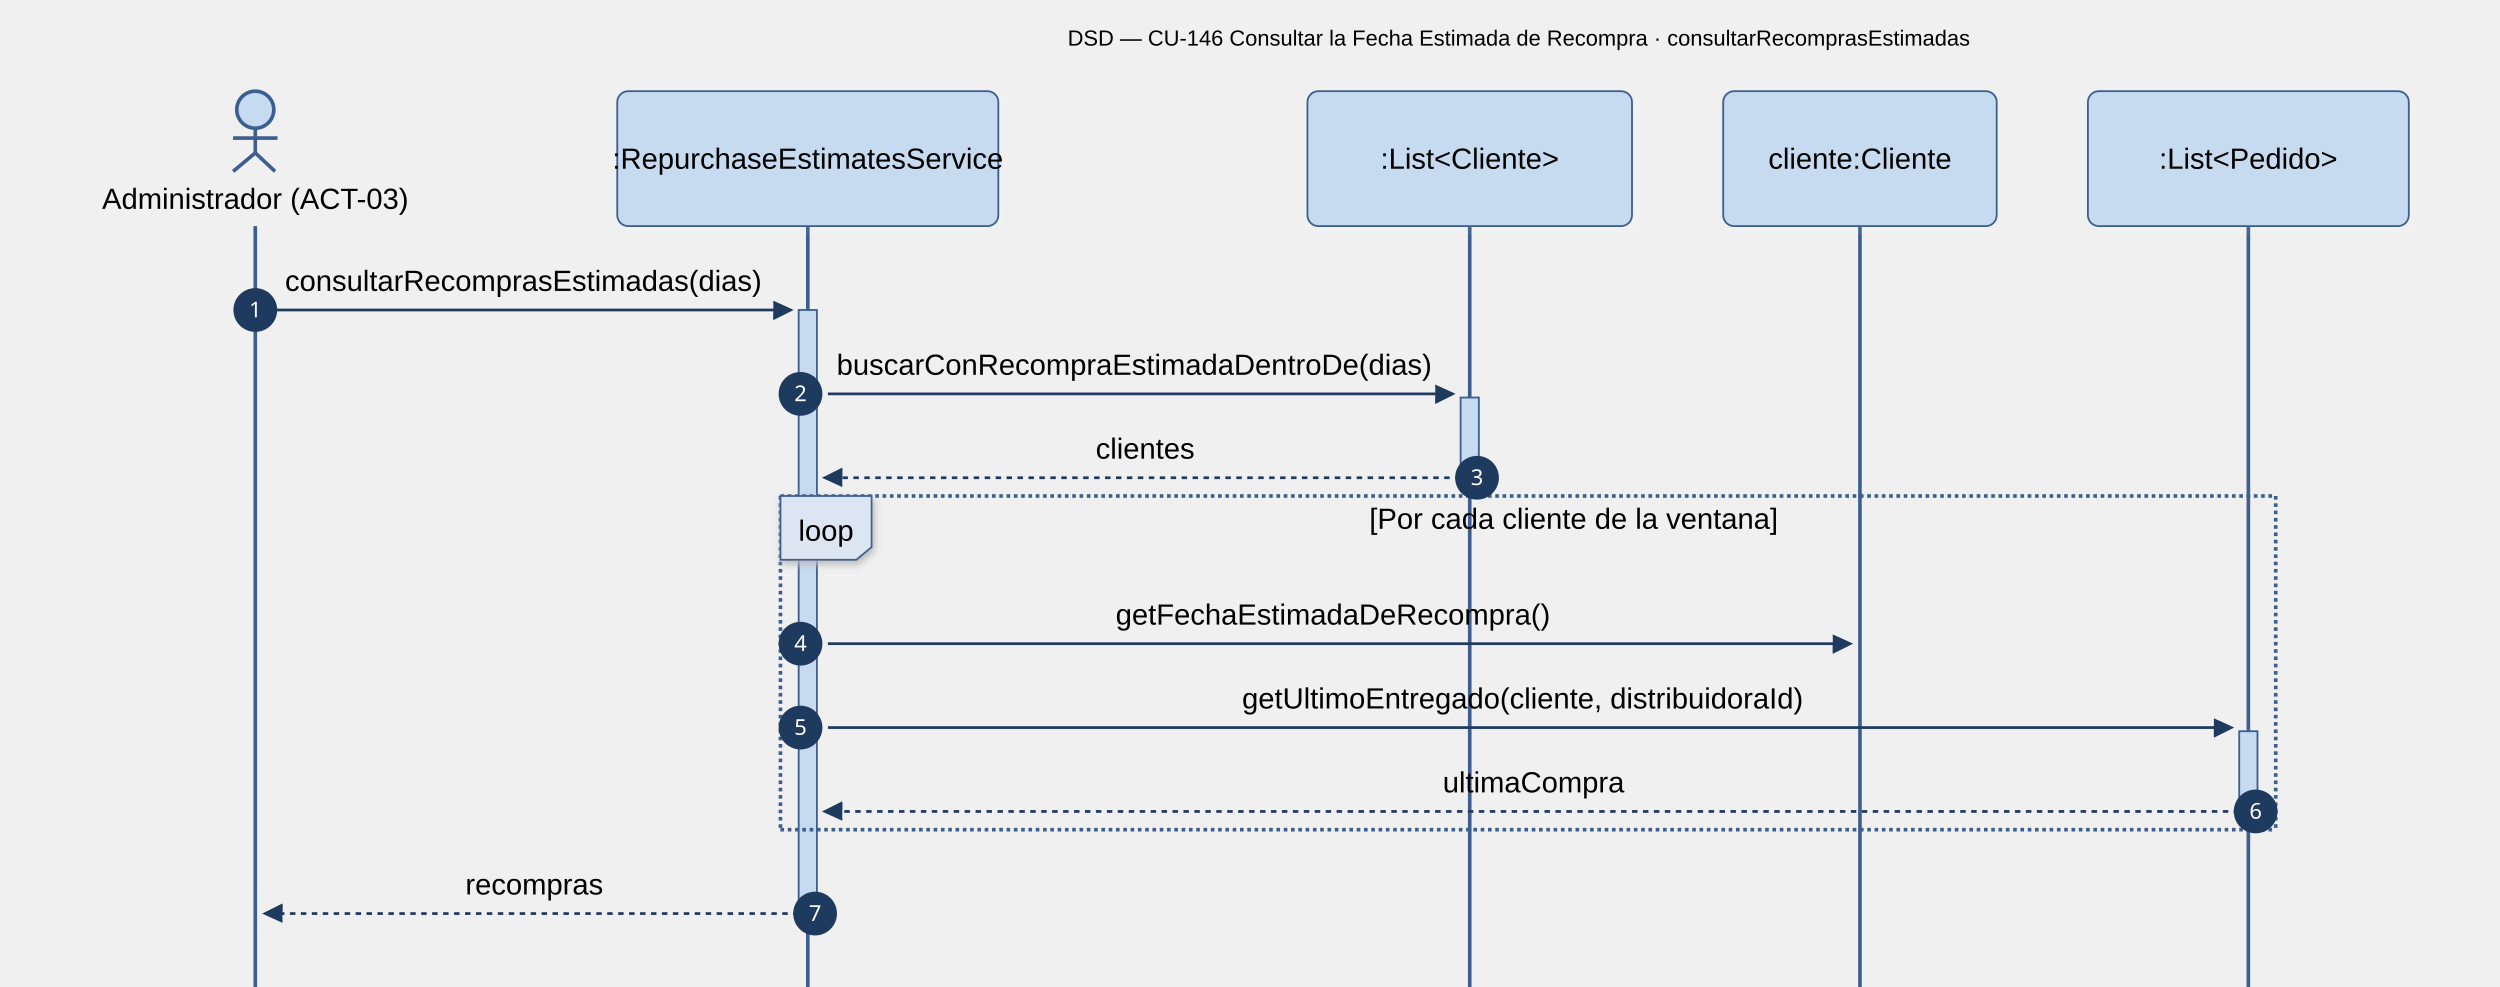
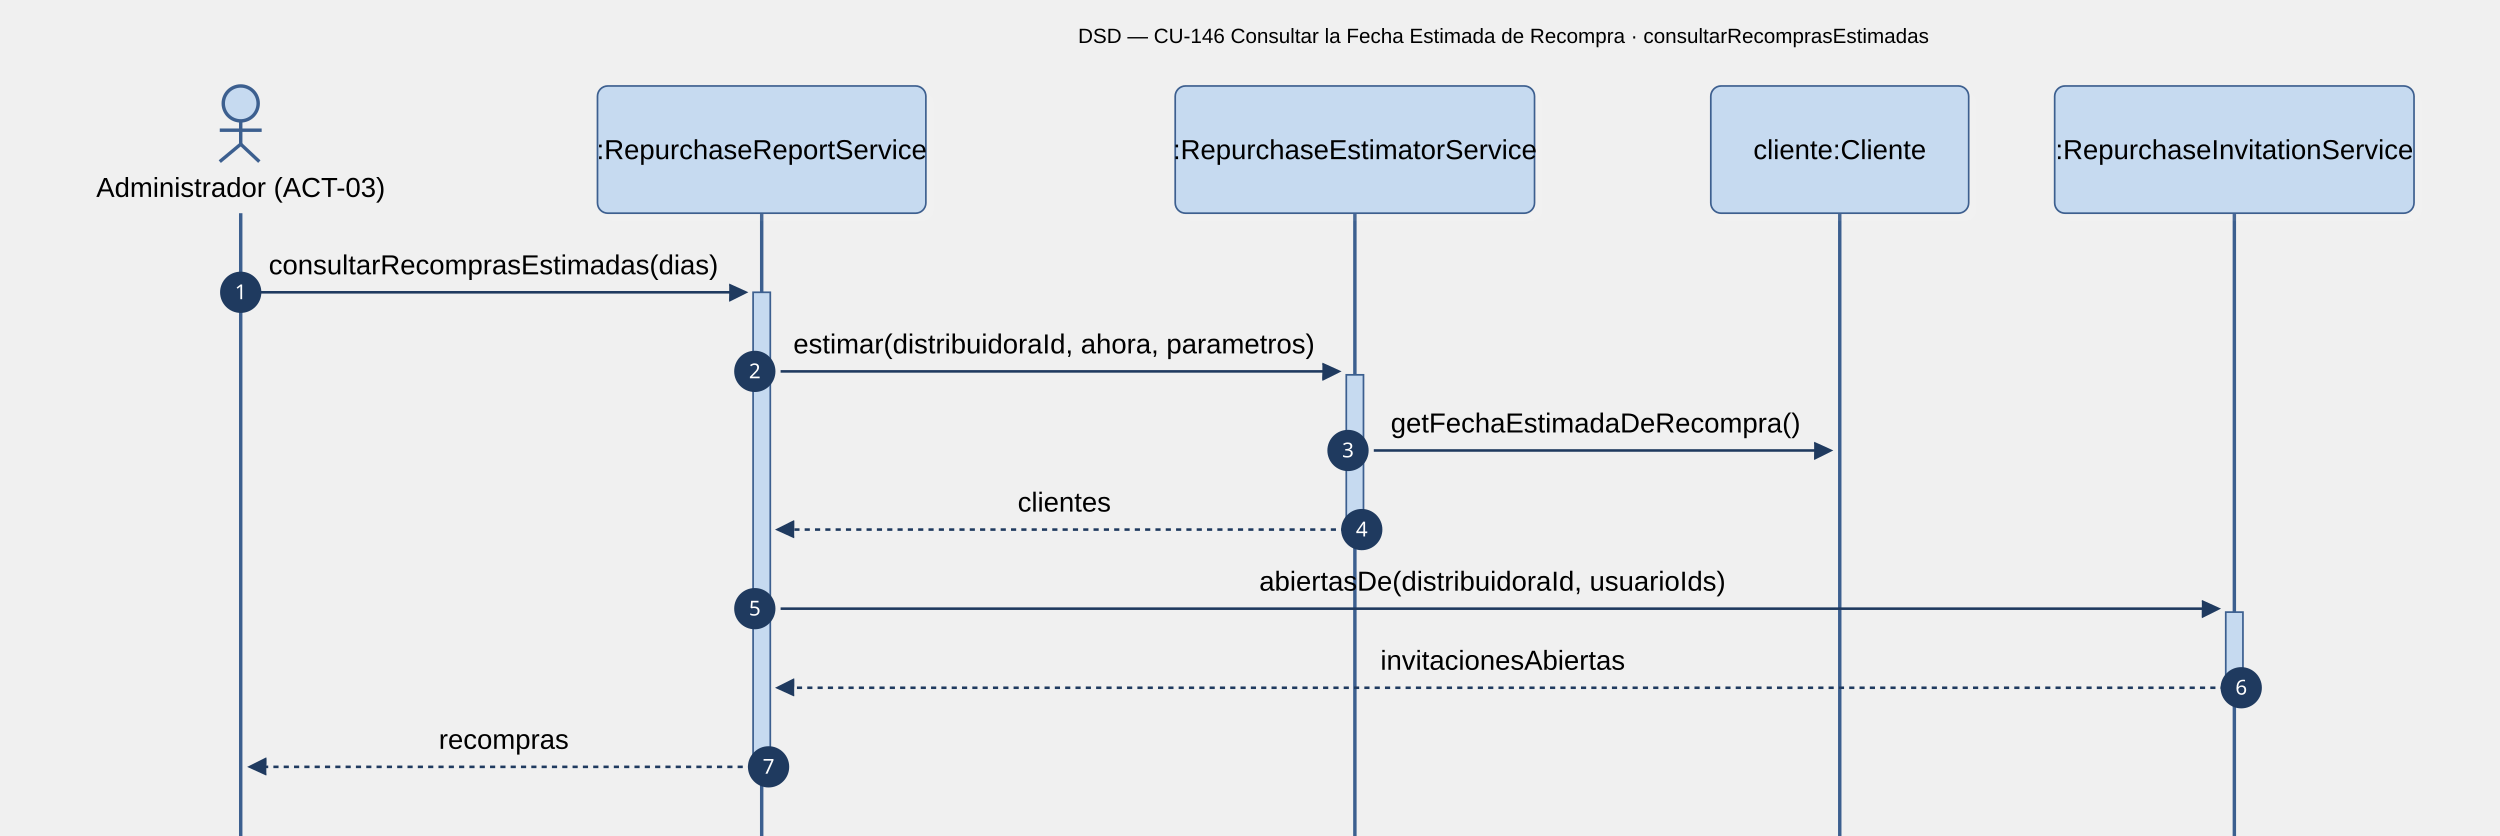
- <svg xmlns="http://www.w3.org/2000/svg" id="my-svg" width="100%" style="max-width: 1371px; background-color: white;" viewBox="-50 -50 1371 541" role="graphics-document document" aria-roledescription="sequence">
+ <svg xmlns="http://www.w3.org/2000/svg" id="my-svg" width="100%" style="max-width: 1454px; background-color: white;" viewBox="-50 -50 1454 486" role="graphics-document document" aria-roledescription="sequence">
  <g>
-     <line id="actor4" x1="1183" y1="74" x2="1183" y2="2000" class="actor-line 200" stroke-width="0.5px" stroke="#999" name="PEDS" data-et="life-line" data-id="PEDS" />
-     <g id="root-4" data-look="neo" data-et="participant" data-type="participant" data-id="PEDS">
-       <rect x="1095" y="0" fill="#eaeaea" stroke="#666" width="176" height="74" name="PEDS" rx="6" ry="6" class="actor actor-top" data-look="neo" filter="url(#my-svg-drop-shadow)" />
-       <text x="1183" y="37" dominant-baseline="central" alignment-baseline="central" class="actor actor-box" style="text-anchor: middle; font-size: 16px; font-weight: 400;">
-         <tspan x="1183" dy="0">:List&lt;Pedido&gt;</tspan>
+     <line id="actor4" x1="1249.5" y1="74" x2="1249.5" y2="2000" class="actor-line 200" stroke-width="0.5px" stroke="#999" name="INVS" data-et="life-line" data-id="INVS" />
+     <g id="root-4" data-look="neo" data-et="participant" data-type="participant" data-id="INVS">
+       <rect x="1145" y="0" fill="#eaeaea" stroke="#666" width="209" height="74" name="INVS" rx="6" ry="6" class="actor actor-top" data-look="neo" filter="url(#my-svg-drop-shadow)" />
+       <text x="1249.5" y="37" dominant-baseline="central" alignment-baseline="central" class="actor actor-box" style="text-anchor: middle; font-size: 16px; font-weight: 400;">
+         <tspan x="1249.5" dy="0">:RepurchaseInvitationService</tspan>
      </text>
    </g>
  </g>
  <g>
-     <line id="actor3" x1="970" y1="74" x2="970" y2="2000" class="actor-line 200" stroke-width="0.5px" stroke="#999" name="CLE" data-et="life-line" data-id="CLE" />
+     <line id="actor3" x1="1020" y1="74" x2="1020" y2="2000" class="actor-line 200" stroke-width="0.5px" stroke="#999" name="CLE" data-et="life-line" data-id="CLE" />
    <g id="root-3" data-look="neo" data-et="participant" data-type="participant" data-id="CLE">
-       <rect x="895" y="0" fill="#eaeaea" stroke="#666" width="150" height="74" name="CLE" rx="6" ry="6" class="actor actor-top" data-look="neo" filter="url(#my-svg-drop-shadow)" />
-       <text x="970" y="37" dominant-baseline="central" alignment-baseline="central" class="actor actor-box" style="text-anchor: middle; font-size: 16px; font-weight: 400;">
-         <tspan x="970" dy="0">cliente:Cliente</tspan>
+       <rect x="945" y="0" fill="#eaeaea" stroke="#666" width="150" height="74" name="CLE" rx="6" ry="6" class="actor actor-top" data-look="neo" filter="url(#my-svg-drop-shadow)" />
+       <text x="1020" y="37" dominant-baseline="central" alignment-baseline="central" class="actor actor-box" style="text-anchor: middle; font-size: 16px; font-weight: 400;">
+         <tspan x="1020" dy="0">cliente:Cliente</tspan>
      </text>
    </g>
  </g>
  <g>
-     <line id="actor2" x1="756" y1="74" x2="756" y2="2000" class="actor-line 200" stroke-width="0.5px" stroke="#999" name="CLIS" data-et="life-line" data-id="CLIS" />
-     <g id="root-2" data-look="neo" data-et="participant" data-type="participant" data-id="CLIS">
-       <rect x="667" y="0" fill="#eaeaea" stroke="#666" width="178" height="74" name="CLIS" rx="6" ry="6" class="actor actor-top" data-look="neo" filter="url(#my-svg-drop-shadow)" />
-       <text x="756" y="37" dominant-baseline="central" alignment-baseline="central" class="actor actor-box" style="text-anchor: middle; font-size: 16px; font-weight: 400;">
-         <tspan x="756" dy="0">:List&lt;Cliente&gt;</tspan>
+     <line id="actor2" x1="738" y1="74" x2="738" y2="2000" class="actor-line 200" stroke-width="0.5px" stroke="#999" name="EST" data-et="life-line" data-id="EST" />
+     <g id="root-2" data-look="neo" data-et="participant" data-type="participant" data-id="EST">
+       <rect x="633.5" y="0" fill="#eaeaea" stroke="#666" width="209" height="74" name="EST" rx="6" ry="6" class="actor actor-top" data-look="neo" filter="url(#my-svg-drop-shadow)" />
+       <text x="738" y="37" dominant-baseline="central" alignment-baseline="central" class="actor actor-box" style="text-anchor: middle; font-size: 16px; font-weight: 400;">
+         <tspan x="738" dy="0">:RepurchaseEstimatorService</tspan>
      </text>
    </g>
  </g>
  <g>
-     <line id="actor1" x1="393" y1="74" x2="393" y2="2000" class="actor-line 200" stroke-width="0.5px" stroke="#999" name="EXP" data-et="life-line" data-id="EXP" />
-     <g id="root-1" data-look="neo" data-et="participant" data-type="participant" data-id="EXP">
-       <rect x="288.5" y="0" fill="#eaeaea" stroke="#666" width="209" height="74" name="EXP" rx="6" ry="6" class="actor actor-top" data-look="neo" filter="url(#my-svg-drop-shadow)" />
+     <line id="actor1" x1="393" y1="74" x2="393" y2="2000" class="actor-line 200" stroke-width="0.5px" stroke="#999" name="RRS" data-et="life-line" data-id="RRS" />
+     <g id="root-1" data-look="neo" data-et="participant" data-type="participant" data-id="RRS">
+       <rect x="297.5" y="0" fill="#eaeaea" stroke="#666" width="191" height="74" name="RRS" rx="6" ry="6" class="actor actor-top" data-look="neo" filter="url(#my-svg-drop-shadow)" />
      <text x="393" y="37" dominant-baseline="central" alignment-baseline="central" class="actor actor-box" style="text-anchor: middle; font-size: 16px; font-weight: 400;">
-         <tspan x="393" dy="0">:RepurchaseEstimatesService</tspan>
+         <tspan x="393" dy="0">:RepurchaseReportService</tspan>
      </text>
    </g>
  </g>
  <g>
    <line id="actor0" x1="90" y1="74" x2="90" y2="2000" class="actor-line 200" stroke-width="0.5px" stroke="#999" name="ADM" data-et="life-line" data-id="ADM" />
  </g>
  <style>#my-svg{font-family:Arial,Helvetica,sans-serif;font-size:12px;fill:#000000;}@keyframes edge-animation-frame{from{stroke-dashoffset:0;}}@keyframes dash{to{stroke-dashoffset:0;}}#my-svg .edge-animation-slow{stroke-dasharray:9,5!important;stroke-dashoffset:900;animation:dash 50s linear infinite;stroke-linecap:round;}#my-svg .edge-animation-fast{stroke-dasharray:9,5!important;stroke-dashoffset:900;animation:dash 20s linear infinite;stroke-linecap:round;}#my-svg .error-icon{fill:hsl(31.429, 58.333%, 90.882%);}#my-svg .error-text{fill:rgb(9.688, 22.604, 36.812);stroke:rgb(9.688, 22.604, 36.812);}#my-svg .edge-thickness-normal{stroke-width:1px;}#my-svg .edge-thickness-thick{stroke-width:3.5px;}#my-svg .edge-pattern-solid{stroke-dasharray:0;}#my-svg .edge-thickness-invisible{stroke-width:0;fill:none;}#my-svg .edge-pattern-dashed{stroke-dasharray:3;}#my-svg .edge-pattern-dotted{stroke-dasharray:2;}#my-svg .marker{fill:#1F3A5F;stroke:#1F3A5F;}#my-svg .marker.cross{stroke:#1F3A5F;}#my-svg svg{font-family:Arial,Helvetica,sans-serif;font-size:12px;}#my-svg p{margin:0;}#my-svg .actor{stroke:#3C5F8F;fill:#C6DAF0;stroke-width:1;}#my-svg rect.actor.outer-path[data-look="neo"]{filter:drop-shadow( 1px 2px 2px rgba(185,185,185,1));}#my-svg rect.note[data-look="neo"]{stroke:#3C5F8F;fill:#FFFFFF;filter:drop-shadow( 1px 2px 2px rgba(185,185,185,1));}#my-svg text.actor&gt;tspan{fill:#000000;stroke:none;}#my-svg .actor-line{stroke:#3C5F8F;}#my-svg .innerArc{stroke-width:1.5;stroke-dasharray:none;}#my-svg .messageLine0{stroke-width:1.5;stroke-dasharray:none;stroke:#1F3A5F;}#my-svg .messageLine1{stroke-width:1.5;stroke-dasharray:2,2;stroke:#1F3A5F;}#my-svg [id$="-arrowhead"] path{fill:#1F3A5F;stroke:#1F3A5F;}#my-svg .sequenceNumber{fill:#FFFFFF;}#my-svg [id$="-sequencenumber"]{fill:#1F3A5F;}#my-svg [id$="-crosshead"] path{fill:#1F3A5F;stroke:#1F3A5F;}#my-svg .messageText{fill:#000000;stroke:none;}#my-svg .labelBox{stroke:#3C5F8F;fill:#DCE6F2;filter:drop-shadow( 1px 2px 2px rgba(185,185,185,1));}#my-svg .labelText,#my-svg .labelText&gt;tspan{fill:#000000;stroke:none;}#my-svg .loopText,#my-svg .loopText&gt;tspan{fill:#000000;stroke:none;}#my-svg .sectionTitle,#my-svg .sectionTitle&gt;tspan{fill:#000000;stroke:none;}#my-svg .loopLine{stroke-width:2px;stroke-dasharray:2,2;stroke:#3C5F8F;fill:#3C5F8F;}#my-svg .note{stroke:#3C5F8F;fill:#FFFFFF;}#my-svg .noteText,#my-svg .noteText&gt;tspan{fill:#000000;stroke:none;}#my-svg .activation0{fill:#C6DAF0;stroke:#3C5F8F;}#my-svg .activation1{fill:#C6DAF0;stroke:#3C5F8F;}#my-svg .activation2{fill:#C6DAF0;stroke:#3C5F8F;}#my-svg .actorPopupMenu{position:absolute;}#my-svg .actorPopupMenuPanel{position:absolute;fill:#C6DAF0;box-shadow:0px 8px 16px 0px rgba(0,0,0,0.2);filter:drop-shadow(3px 5px 2px rgb(0 0 0 / 0.4));}#my-svg .actor-man circle,#my-svg line{fill:#C6DAF0;stroke-width:2px;}#my-svg g rect.rect{filter:drop-shadow( 1px 2px 2px rgba(185,185,185,1));stroke:#3C5F8F;}#my-svg .node .neo-node{stroke:#3C5F8F;}#my-svg [data-look="neo"].node rect,#my-svg [data-look="neo"].cluster rect,#my-svg [data-look="neo"].node polygon{stroke:url(#my-svg-gradient);filter:drop-shadow( 1px 2px 2px rgba(185,185,185,1));}#my-svg [data-look="neo"].swimlane.cluster rect{filter:none;}#my-svg [data-look="neo"].node path{stroke:url(#my-svg-gradient);stroke-width:1px;}#my-svg [data-look="neo"].node .outer-path{filter:drop-shadow( 1px 2px 2px rgba(185,185,185,1));}#my-svg [data-look="neo"].node .neo-line path{stroke:#3C5F8F;filter:none;}#my-svg [data-look="neo"].node circle{stroke:url(#my-svg-gradient);filter:drop-shadow( 1px 2px 2px rgba(185,185,185,1));}#my-svg [data-look="neo"].node circle .state-start{fill:#000000;}#my-svg [data-look="neo"].icon-shape .icon{fill:url(#my-svg-gradient);filter:drop-shadow( 1px 2px 2px rgba(185,185,185,1));}#my-svg [data-look="neo"].icon-shape .icon-neo path{stroke:url(#my-svg-gradient);filter:drop-shadow( 1px 2px 2px rgba(185,185,185,1));}#my-svg :root{--mermaid-font-family:"trebuchet ms",verdana,arial,sans-serif;}</style>
  <g />
  <defs>
    <symbol id="my-svg-computer" width="24" height="24">
      <path transform="scale(.5)" d="M2 2v13h20v-13h-20zm18 11h-16v-9h16v9zm-10.228 6l.466-1h3.524l.467 1h-4.457zm14.228 3h-24l2-6h2.104l-1.33 4h18.45l-1.297-4h2.073l2 6zm-5-10h-14v-7h14v7z" />
    </symbol>
  </defs>
  <defs>
    <symbol id="my-svg-database" fill-rule="evenodd" clip-rule="evenodd">
      <path transform="scale(.5)" d="M12.258.001l.256.004.255.005.253.008.251.01.249.012.247.015.246.016.242.019.241.02.239.023.236.024.233.027.231.028.229.031.225.032.223.034.22.036.217.038.214.04.211.041.208.043.205.045.201.046.198.048.194.05.191.051.187.053.183.054.18.056.175.057.172.059.168.06.163.061.16.063.155.064.15.066.074.033.073.033.071.034.07.034.069.035.068.035.067.035.066.035.064.036.064.036.062.036.06.036.06.037.058.037.058.037.055.038.055.038.053.038.052.038.051.039.05.039.048.039.047.039.045.04.044.04.043.04.041.04.04.041.039.041.037.041.036.041.034.041.033.042.032.042.03.042.029.042.027.042.026.043.024.043.023.043.021.043.02.043.018.044.017.043.015.044.013.044.012.044.011.045.009.044.007.045.006.045.004.045.002.045.001.045v17l-.001.045-.002.045-.004.045-.006.045-.007.045-.009.044-.011.045-.012.044-.013.044-.015.044-.017.043-.018.044-.02.043-.021.043-.023.043-.024.043-.026.043-.027.042-.029.042-.03.042-.032.042-.033.042-.034.041-.036.041-.037.041-.039.041-.04.041-.041.04-.043.04-.044.04-.045.04-.047.039-.048.039-.05.039-.051.039-.052.038-.053.038-.055.038-.055.038-.058.037-.058.037-.06.037-.06.036-.062.036-.064.036-.064.036-.066.035-.067.035-.068.035-.069.035-.07.034-.071.034-.073.033-.074.033-.15.066-.155.064-.16.063-.163.061-.168.06-.172.059-.175.057-.18.056-.183.054-.187.053-.191.051-.194.05-.198.048-.201.046-.205.045-.208.043-.211.041-.214.04-.217.038-.22.036-.223.034-.225.032-.229.031-.231.028-.233.027-.236.024-.239.023-.241.02-.242.019-.246.016-.247.015-.249.012-.251.01-.253.008-.255.005-.256.004-.258.001-.258-.001-.256-.004-.255-.005-.253-.008-.251-.01-.249-.012-.247-.015-.245-.016-.243-.019-.241-.02-.238-.023-.236-.024-.234-.027-.231-.028-.228-.031-.226-.032-.223-.034-.22-.036-.217-.038-.214-.04-.211-.041-.208-.043-.204-.045-.201-.046-.198-.048-.195-.05-.19-.051-.187-.053-.184-.054-.179-.056-.176-.057-.172-.059-.167-.06-.164-.061-.159-.063-.155-.064-.151-.066-.074-.033-.072-.033-.072-.034-.07-.034-.069-.035-.068-.035-.067-.035-.066-.035-.064-.036-.063-.036-.062-.036-.061-.036-.06-.037-.058-.037-.057-.037-.056-.038-.055-.038-.053-.038-.052-.038-.051-.039-.049-.039-.049-.039-.046-.039-.046-.04-.044-.04-.043-.04-.041-.04-.04-.041-.039-.041-.037-.041-.036-.041-.034-.041-.033-.042-.032-.042-.03-.042-.029-.042-.027-.042-.026-.043-.024-.043-.023-.043-.021-.043-.02-.043-.018-.044-.017-.043-.015-.044-.013-.044-.012-.044-.011-.045-.009-.044-.007-.045-.006-.045-.004-.045-.002-.045-.001-.045v-17l.001-.045.002-.045.004-.045.006-.045.007-.045.009-.044.011-.045.012-.044.013-.044.015-.044.017-.043.018-.044.02-.043.021-.043.023-.043.024-.043.026-.043.027-.042.029-.042.03-.042.032-.042.033-.042.034-.041.036-.041.037-.041.039-.041.04-.041.041-.04.043-.04.044-.04.046-.04.046-.039.049-.039.049-.039.051-.039.052-.038.053-.038.055-.038.056-.038.057-.037.058-.037.06-.037.061-.036.062-.036.063-.036.064-.036.066-.035.067-.035.068-.035.069-.035.07-.034.072-.034.072-.033.074-.033.151-.066.155-.064.159-.063.164-.061.167-.06.172-.059.176-.057.179-.056.184-.054.187-.053.19-.051.195-.05.198-.048.201-.046.204-.045.208-.043.211-.041.214-.04.217-.038.22-.036.223-.034.226-.032.228-.031.231-.028.234-.027.236-.024.238-.023.241-.02.243-.019.245-.016.247-.015.249-.012.251-.01.253-.008.255-.005.256-.004.258-.001.258.001zm-9.258 20.499v.01l.001.021.003.021.004.022.005.021.006.022.007.022.009.023.01.022.011.023.012.023.013.023.015.023.016.024.017.023.018.024.019.024.021.024.022.025.023.024.024.025.052.049.056.05.061.051.066.051.07.051.075.051.079.052.084.052.088.052.092.052.097.052.102.051.105.052.11.052.114.051.119.051.123.051.127.05.131.05.135.05.139.048.144.049.147.047.152.047.155.047.16.045.163.045.167.043.171.043.176.041.178.041.183.039.187.039.19.037.194.035.197.035.202.033.204.031.209.03.212.029.216.027.219.025.222.024.226.021.23.02.233.018.236.016.24.015.243.012.246.01.249.008.253.005.256.004.259.001.26-.001.257-.004.254-.005.25-.008.247-.011.244-.012.241-.014.237-.016.233-.018.231-.021.226-.021.224-.024.22-.026.216-.027.212-.028.21-.031.205-.031.202-.034.198-.034.194-.036.191-.037.187-.039.183-.04.179-.04.175-.042.172-.043.168-.044.163-.045.16-.046.155-.046.152-.047.148-.048.143-.049.139-.049.136-.05.131-.05.126-.05.123-.051.118-.052.114-.051.11-.052.106-.052.101-.052.096-.052.092-.052.088-.053.083-.051.079-.052.074-.052.07-.051.065-.051.06-.051.056-.05.051-.05.023-.024.023-.025.021-.024.02-.024.019-.024.018-.024.017-.024.015-.023.014-.024.013-.023.012-.023.01-.023.01-.022.008-.022.006-.022.006-.022.004-.022.004-.021.001-.021.001-.021v-4.127l-.077.055-.08.053-.083.054-.085.053-.087.052-.09.052-.093.051-.095.05-.097.05-.1.049-.102.049-.105.048-.106.047-.109.047-.111.046-.114.045-.115.045-.118.044-.12.043-.122.042-.124.042-.126.041-.128.04-.13.04-.132.038-.134.038-.135.037-.138.037-.139.035-.142.035-.143.034-.144.033-.147.032-.148.031-.15.03-.151.03-.153.029-.154.027-.156.027-.158.026-.159.025-.161.024-.162.023-.163.022-.165.021-.166.02-.167.019-.169.018-.169.017-.171.016-.173.015-.173.014-.175.013-.175.012-.177.011-.178.01-.179.008-.179.008-.181.006-.182.005-.182.004-.184.003-.184.002h-.37l-.184-.002-.184-.003-.182-.004-.182-.005-.181-.006-.179-.008-.179-.008-.178-.01-.176-.011-.176-.012-.175-.013-.173-.014-.172-.015-.171-.016-.17-.017-.169-.018-.167-.019-.166-.02-.165-.021-.163-.022-.162-.023-.161-.024-.159-.025-.157-.026-.156-.027-.155-.027-.153-.029-.151-.03-.15-.03-.148-.031-.146-.032-.145-.033-.143-.034-.141-.035-.14-.035-.137-.037-.136-.037-.134-.038-.132-.038-.13-.04-.128-.04-.126-.041-.124-.042-.122-.042-.12-.044-.117-.043-.116-.045-.113-.045-.112-.046-.109-.047-.106-.047-.105-.048-.102-.049-.1-.049-.097-.05-.095-.05-.093-.052-.09-.051-.087-.052-.085-.053-.083-.054-.08-.054-.077-.054v4.127zm0-5.654v.011l.001.021.003.021.004.021.005.022.006.022.007.022.009.022.01.022.011.023.012.023.013.023.015.024.016.023.017.024.018.024.019.024.021.024.022.024.023.025.024.024.052.05.056.05.061.05.066.051.07.051.075.052.079.051.084.052.088.052.092.052.097.052.102.052.105.052.11.051.114.051.119.052.123.05.127.051.131.05.135.049.139.049.144.048.147.048.152.047.155.046.16.045.163.045.167.044.171.042.176.042.178.04.183.04.187.038.19.037.194.036.197.034.202.033.204.032.209.03.212.028.216.027.219.025.222.024.226.022.23.02.233.018.236.016.24.014.243.012.246.01.249.008.253.006.256.003.259.001.26-.001.257-.003.254-.006.25-.008.247-.01.244-.012.241-.015.237-.016.233-.018.231-.02.226-.022.224-.024.22-.025.216-.027.212-.029.21-.03.205-.032.202-.033.198-.035.194-.036.191-.037.187-.039.183-.039.179-.041.175-.042.172-.043.168-.044.163-.045.16-.045.155-.047.152-.047.148-.048.143-.048.139-.05.136-.049.131-.05.126-.051.123-.051.118-.051.114-.052.11-.052.106-.052.101-.052.096-.052.092-.052.088-.052.083-.052.079-.052.074-.051.07-.052.065-.051.06-.05.056-.051.051-.049.023-.025.023-.024.021-.025.02-.024.019-.024.018-.024.017-.024.015-.023.014-.023.013-.024.012-.022.01-.023.01-.023.008-.022.006-.022.006-.022.004-.021.004-.022.001-.021.001-.021v-4.139l-.077.054-.08.054-.083.054-.085.052-.087.053-.09.051-.093.051-.095.051-.097.05-.1.049-.102.049-.105.048-.106.047-.109.047-.111.046-.114.045-.115.044-.118.044-.12.044-.122.042-.124.042-.126.041-.128.04-.13.039-.132.039-.134.038-.135.037-.138.036-.139.036-.142.035-.143.033-.144.033-.147.033-.148.031-.15.03-.151.03-.153.028-.154.028-.156.027-.158.026-.159.025-.161.024-.162.023-.163.022-.165.021-.166.02-.167.019-.169.018-.169.017-.171.016-.173.015-.173.014-.175.013-.175.012-.177.011-.178.009-.179.009-.179.007-.181.007-.182.005-.182.004-.184.003-.184.002h-.37l-.184-.002-.184-.003-.182-.004-.182-.005-.181-.007-.179-.007-.179-.009-.178-.009-.176-.011-.176-.012-.175-.013-.173-.014-.172-.015-.171-.016-.17-.017-.169-.018-.167-.019-.166-.02-.165-.021-.163-.022-.162-.023-.161-.024-.159-.025-.157-.026-.156-.027-.155-.028-.153-.028-.151-.03-.15-.03-.148-.031-.146-.033-.145-.033-.143-.033-.141-.035-.14-.036-.137-.036-.136-.037-.134-.038-.132-.039-.13-.039-.128-.04-.126-.041-.124-.042-.122-.043-.12-.043-.117-.044-.116-.044-.113-.046-.112-.046-.109-.046-.106-.047-.105-.048-.102-.049-.1-.049-.097-.05-.095-.051-.093-.051-.09-.051-.087-.053-.085-.052-.083-.054-.08-.054-.077-.054v4.139zm0-5.666v.011l.001.02.003.022.004.021.005.022.006.021.007.022.009.023.01.022.011.023.012.023.013.023.015.023.016.024.017.024.018.023.019.024.021.025.022.024.023.024.024.025.052.05.056.05.061.05.066.051.07.051.075.052.079.051.084.052.088.052.092.052.097.052.102.052.105.051.11.052.114.051.119.051.123.051.127.05.131.05.135.05.139.049.144.048.147.048.152.047.155.046.16.045.163.045.167.043.171.043.176.042.178.04.183.04.187.038.19.037.194.036.197.034.202.033.204.032.209.03.212.028.216.027.219.025.222.024.226.021.23.02.233.018.236.017.24.014.243.012.246.01.249.008.253.006.256.003.259.001.26-.001.257-.003.254-.006.25-.008.247-.01.244-.013.241-.014.237-.016.233-.018.231-.02.226-.022.224-.024.22-.025.216-.027.212-.029.21-.03.205-.032.202-.033.198-.035.194-.036.191-.037.187-.039.183-.039.179-.041.175-.042.172-.043.168-.044.163-.045.16-.045.155-.047.152-.047.148-.048.143-.049.139-.049.136-.049.131-.051.126-.05.123-.051.118-.052.114-.051.11-.052.106-.052.101-.052.096-.052.092-.052.088-.052.083-.052.079-.052.074-.052.07-.051.065-.051.06-.051.056-.05.051-.049.023-.025.023-.025.021-.024.02-.024.019-.024.018-.024.017-.024.015-.023.014-.024.013-.023.012-.023.01-.022.01-.023.008-.022.006-.022.006-.022.004-.022.004-.021.001-.021.001-.021v-4.153l-.077.054-.08.054-.083.053-.085.053-.087.053-.09.051-.093.051-.095.051-.097.05-.1.049-.102.048-.105.048-.106.048-.109.046-.111.046-.114.046-.115.044-.118.044-.12.043-.122.043-.124.042-.126.041-.128.04-.13.039-.132.039-.134.038-.135.037-.138.036-.139.036-.142.034-.143.034-.144.033-.147.032-.148.032-.15.03-.151.03-.153.028-.154.028-.156.027-.158.026-.159.024-.161.024-.162.023-.163.023-.165.021-.166.02-.167.019-.169.018-.169.017-.171.016-.173.015-.173.014-.175.013-.175.012-.177.01-.178.01-.179.009-.179.007-.181.006-.182.006-.182.004-.184.003-.184.001-.185.001-.185-.001-.184-.001-.184-.003-.182-.004-.182-.006-.181-.006-.179-.007-.179-.009-.178-.01-.176-.01-.176-.012-.175-.013-.173-.014-.172-.015-.171-.016-.17-.017-.169-.018-.167-.019-.166-.02-.165-.021-.163-.023-.162-.023-.161-.024-.159-.024-.157-.026-.156-.027-.155-.028-.153-.028-.151-.03-.15-.03-.148-.032-.146-.032-.145-.033-.143-.034-.141-.034-.14-.036-.137-.036-.136-.037-.134-.038-.132-.039-.13-.039-.128-.041-.126-.041-.124-.041-.122-.043-.12-.043-.117-.044-.116-.044-.113-.046-.112-.046-.109-.046-.106-.048-.105-.048-.102-.048-.1-.05-.097-.049-.095-.051-.093-.051-.09-.052-.087-.052-.085-.053-.083-.053-.08-.054-.077-.054v4.153zm8.74-8.179l-.257.004-.254.005-.25.008-.247.011-.244.012-.241.014-.237.016-.233.018-.231.021-.226.022-.224.023-.22.026-.216.027-.212.028-.21.031-.205.032-.202.033-.198.034-.194.036-.191.038-.187.038-.183.04-.179.041-.175.042-.172.043-.168.043-.163.045-.16.046-.155.046-.152.048-.148.048-.143.048-.139.049-.136.05-.131.05-.126.051-.123.051-.118.051-.114.052-.11.052-.106.052-.101.052-.096.052-.092.052-.088.052-.083.052-.079.052-.074.051-.07.052-.065.051-.06.05-.056.05-.051.05-.023.025-.023.024-.021.024-.02.025-.019.024-.018.024-.017.023-.015.024-.014.023-.013.023-.012.023-.01.023-.01.022-.008.022-.006.023-.006.021-.004.022-.004.021-.001.021-.001.021.001.021.001.021.004.021.004.022.006.021.006.023.008.022.01.022.01.023.012.023.013.023.014.023.015.024.017.023.018.024.019.024.02.025.021.024.023.024.023.025.051.05.056.05.06.05.065.051.07.052.074.051.079.052.083.052.088.052.092.052.096.052.101.052.106.052.11.052.114.052.118.051.123.051.126.051.131.05.136.05.139.049.143.048.148.048.152.048.155.046.16.046.163.045.168.043.172.043.175.042.179.041.183.04.187.038.191.038.194.036.198.034.202.033.205.032.21.031.212.028.216.027.22.026.224.023.226.022.231.021.233.018.237.016.241.014.244.012.247.011.25.008.254.005.257.004.26.001.26-.001.257-.004.254-.005.25-.008.247-.011.244-.012.241-.014.237-.016.233-.018.231-.021.226-.022.224-.023.22-.026.216-.027.212-.028.21-.031.205-.032.202-.033.198-.034.194-.036.191-.038.187-.038.183-.04.179-.041.175-.042.172-.043.168-.043.163-.045.16-.046.155-.046.152-.048.148-.048.143-.048.139-.049.136-.05.131-.05.126-.051.123-.051.118-.051.114-.052.11-.052.106-.052.101-.052.096-.052.092-.052.088-.052.083-.052.079-.052.074-.051.07-.052.065-.051.06-.05.056-.05.051-.05.023-.025.023-.024.021-.024.02-.025.019-.024.018-.024.017-.023.015-.024.014-.023.013-.023.012-.023.01-.023.01-.022.008-.022.006-.023.006-.021.004-.022.004-.021.001-.021.001-.021-.001-.021-.001-.021-.004-.021-.004-.022-.006-.021-.006-.023-.008-.022-.01-.022-.01-.023-.012-.023-.013-.023-.014-.023-.015-.024-.017-.023-.018-.024-.019-.024-.02-.025-.021-.024-.023-.024-.023-.025-.051-.05-.056-.05-.06-.05-.065-.051-.07-.052-.074-.051-.079-.052-.083-.052-.088-.052-.092-.052-.096-.052-.101-.052-.106-.052-.11-.052-.114-.052-.118-.051-.123-.051-.126-.051-.131-.05-.136-.05-.139-.049-.143-.048-.148-.048-.152-.048-.155-.046-.16-.046-.163-.045-.168-.043-.172-.043-.175-.042-.179-.041-.183-.04-.187-.038-.191-.038-.194-.036-.198-.034-.202-.033-.205-.032-.21-.031-.212-.028-.216-.027-.22-.026-.224-.023-.226-.022-.231-.021-.233-.018-.237-.016-.241-.014-.244-.012-.247-.011-.25-.008-.254-.005-.257-.004-.26-.001-.26.001z" />
    </symbol>
  </defs>
  <defs>
    <symbol id="my-svg-clock" width="24" height="24">
      <path transform="scale(.5)" d="M12 2c5.514 0 10 4.486 10 10s-4.486 10-10 10-10-4.486-10-10 4.486-10 10-10zm0-2c-6.627 0-12 5.373-12 12s5.373 12 12 12 12-5.373 12-12-5.373-12-12-12zm5.848 12.459c.202.038.202.333.001.372-1.907.361-6.045 1.111-6.547 1.111-.719 0-1.301-.582-1.301-1.301 0-.512.77-5.447 1.125-7.445.034-.192.312-.181.343.014l.985 6.238 5.394 1.011z" />
    </symbol>
  </defs>
  <defs>
    <marker id="my-svg-arrowhead" refX="7.9" refY="5" markerUnits="userSpaceOnUse" markerWidth="12" markerHeight="12" orient="auto-start-reverse">
      <path d="M -1 0 L 10 5 L 0 10 z" />
    </marker>
  </defs>
  <defs>
    <marker id="my-svg-crosshead" markerWidth="15" markerHeight="8" orient="auto" refX="4" refY="4.5">
      <path fill="none" stroke="#000000" stroke-width="1pt" d="M 1,2 L 6,7 M 6,2 L 1,7" style="stroke-dasharray: 0, 0;" />
    </marker>
  </defs>
  <defs>
    <marker id="my-svg-filled-head" refX="15.5" refY="7" markerWidth="20" markerHeight="28" orient="auto">
      <path d="M 18,7 L9,13 L14,7 L9,1 Z" />
    </marker>
  </defs>
  <defs>
    <marker id="my-svg-sequencenumber" refX="15" refY="15" markerWidth="60" markerHeight="40" orient="auto">
      <circle cx="15" cy="15" r="6" />
    </marker>
  </defs>
  <defs>
    <marker id="my-svg-solidTopArrowHead" refX="7.9" refY="7.25" markerUnits="userSpaceOnUse" markerWidth="12" markerHeight="12" orient="auto-start-reverse">
      <path d="M 0 0 L 10 8 L 0 8 z" />
    </marker>
  </defs>
  <defs>
    <marker id="my-svg-solidBottomArrowHead" refX="7.9" refY="0.75" markerUnits="userSpaceOnUse" markerWidth="12" markerHeight="12" orient="auto-start-reverse">
      <path d="M 0 0 L 10 0 L 0 8 z" />
    </marker>
  </defs>
  <defs>
    <marker id="my-svg-stickTopArrowHead" refX="7.5" refY="7" markerUnits="userSpaceOnUse" markerWidth="12" markerHeight="12" orient="auto-start-reverse">
      <path d="M 0 0 L 7 7" stroke="black" stroke-width="1.5" fill="none" />
    </marker>
  </defs>
  <defs>
    <marker id="my-svg-stickBottomArrowHead" refX="7.5" refY="0" markerUnits="userSpaceOnUse" markerWidth="12" markerHeight="12" orient="auto-start-reverse">
      <path d="M 0 7 L 7 0" stroke="black" stroke-width="1.5" fill="none" />
    </marker>
  </defs>
  <defs>
    <filter id="my-svg-drop-shadow" height="130%" width="130%">
      <feDropShadow dx="4" dy="4" stdDeviation="0" flood-opacity="0.06" flood-color="#FFFFFF" />
    </filter>
  </defs>
  <g>
-     <rect x="388" y="120" fill="#EDF2AE" stroke="#666" width="10" height="331" class="activation0" data-look="neo" />
+     <rect x="388" y="120" fill="#EDF2AE" stroke="#666" width="10" height="276" class="activation0" data-look="neo" />
  </g>
  <g>
-     <rect x="751" y="168" fill="#EDF2AE" stroke="#666" width="10" height="44" class="activation0" data-look="neo" />
+     <rect x="733" y="168" fill="#EDF2AE" stroke="#666" width="10" height="90" class="activation0" data-look="neo" />
  </g>
  <g>
-     <rect x="1178" y="351" fill="#EDF2AE" stroke="#666" width="10" height="44" class="activation0" data-look="neo" />
-   </g>
-   <g data-et="control-structure" data-id="i13">
-     <line x1="378" y1="222" x2="1198" y2="222" class="loopLine" />
-     <line x1="1198" y1="222" x2="1198" y2="405" class="loopLine" />
-     <line x1="378" y1="405" x2="1198" y2="405" class="loopLine" />
-     <line x1="378" y1="222" x2="378" y2="405" class="loopLine" />
-     <polygon points="378,222 428,222 428,250 419.6,257 378,257" class="labelBox" />
-     <text x="403" y="242" text-anchor="middle" dominant-baseline="middle" alignment-baseline="middle" class="labelText" style="font-size: 16px; font-weight: 400;">loop</text>
-     <text x="813" y="240" text-anchor="middle" class="loopText" style="font-size: 16px; font-weight: 400;">
-       <tspan x="813">[Por cada cliente de la ventana]</tspan>
-     </text>
+     <rect x="1244.5" y="306" fill="#EDF2AE" stroke="#666" width="10" height="44" class="activation0" data-look="neo" />
  </g>
  <g class="actor-man actor-top" name="ADM" data-et="participant" data-type="actor" data-id="ADM" style="stroke: rgb(60, 95, 143);">
    <line id="actor-man-torso0" x1="90" y1="20.308" x2="90" y2="33.846" />
    <line id="actor-man-arms0" x1="77.815" y1="25.723" x2="102.185" y2="25.723" />
    <line x1="77.815" y1="44" x2="90" y2="33.846" />
    <line x1="90" y1="33.846" x2="100.831" y2="44" />
    <circle cx="90" cy="10.154" r="10.154" width="180" height="74" />
    <text x="90" y="59" dominant-baseline="central" alignment-baseline="central" class="actor actor-man" style="text-anchor: middle; font-size: 16px; font-weight: 400;">
      <tspan x="90" dy="0">Administrador (ACT-03)</tspan>
    </text>
  </g>
  <text x="237" y="89" text-anchor="middle" dominant-baseline="middle" alignment-baseline="middle" class="messageText" dy="1em" style="font-size: 16px; font-weight: 400;">consultarRecomprasEstimadas(dias)</text>
-   <line x1="97" y1="120" x2="382" y2="120" class="messageLine0" data-et="message" data-id="i1" data-from="ADM" data-to="EXP" stroke-width="2" stroke="none" marker-end="url(#my-svg-arrowhead)" style="fill: none;" />
+   <line x1="97" y1="120" x2="382" y2="120" class="messageLine0" data-et="message" data-id="i1" data-from="ADM" data-to="RRS" stroke-width="2" stroke="none" marker-end="url(#my-svg-arrowhead)" style="fill: none;" />
  <line x1="90" y1="120" x2="90" y2="120" stroke-width="0" marker-start="url(#my-svg-sequencenumber)" />
  <text x="90" y="124" font-family="sans-serif" font-size="12px" text-anchor="middle" class="sequenceNumber">1</text>
-   <text x="572" y="135" text-anchor="middle" dominant-baseline="middle" alignment-baseline="middle" class="messageText" dy="1em" style="font-size: 16px; font-weight: 400;">buscarConRecompraEstimadaDentroDe(dias)</text>
-   <line x1="404" y1="166" x2="745" y2="166" class="messageLine0" data-et="message" data-id="i3" data-from="EXP" data-to="CLIS" stroke-width="2" stroke="none" marker-end="url(#my-svg-arrowhead)" style="fill: none;" />
+   <text x="563" y="135" text-anchor="middle" dominant-baseline="middle" alignment-baseline="middle" class="messageText" dy="1em" style="font-size: 16px; font-weight: 400;">estimar(distribuidoraId, ahora, parametros)</text>
+   <line x1="404" y1="166" x2="727" y2="166" class="messageLine0" data-et="message" data-id="i3" data-from="RRS" data-to="EST" stroke-width="2" stroke="none" marker-end="url(#my-svg-arrowhead)" style="fill: none;" />
  <line x1="389" y1="166" x2="389" y2="166" stroke-width="0" marker-start="url(#my-svg-sequencenumber)" />
  <text x="389" y="170" font-family="sans-serif" font-size="12px" text-anchor="middle" class="sequenceNumber">2</text>
-   <text x="578" y="181" text-anchor="middle" dominant-baseline="middle" alignment-baseline="middle" class="messageText" dy="1em" style="font-size: 16px; font-weight: 400;">clientes</text>
-   <line x1="757" y1="212" x2="404" y2="212" class="messageLine1" data-et="message" data-id="i5" data-from="CLIS" data-to="EXP" stroke-width="2" stroke="none" marker-end="url(#my-svg-arrowhead)" style="stroke-dasharray: 3, 3; fill: none;" />
-   <line x1="760" y1="212" x2="760" y2="212" stroke-width="0" marker-start="url(#my-svg-sequencenumber)" />
-   <text x="760" y="216" font-family="sans-serif" font-size="12px" text-anchor="middle" class="sequenceNumber">3</text>
-   <text x="681" y="272" text-anchor="middle" dominant-baseline="middle" alignment-baseline="middle" class="messageText" dy="1em" style="font-size: 16px; font-weight: 400;">getFechaEstimadaDeRecompra()</text>
-   <line x1="404" y1="303" x2="963" y2="303" class="messageLine0" data-et="message" data-id="i8" data-from="EXP" data-to="CLE" stroke-width="2" stroke="none" marker-end="url(#my-svg-arrowhead)" style="fill: none;" />
-   <line x1="389" y1="303" x2="389" y2="303" stroke-width="0" marker-start="url(#my-svg-sequencenumber)" />
-   <text x="389" y="307" font-family="sans-serif" font-size="12px" text-anchor="middle" class="sequenceNumber">4</text>
-   <text x="785" y="318" text-anchor="middle" dominant-baseline="middle" alignment-baseline="middle" class="messageText" dy="1em" style="font-size: 16px; font-weight: 400;">getUltimoEntregado(cliente, distribuidoraId)</text>
-   <line x1="404" y1="349" x2="1172" y2="349" class="messageLine0" data-et="message" data-id="i9" data-from="EXP" data-to="PEDS" stroke-width="2" stroke="none" marker-end="url(#my-svg-arrowhead)" style="fill: none;" />
-   <line x1="389" y1="349" x2="389" y2="349" stroke-width="0" marker-start="url(#my-svg-sequencenumber)" />
-   <text x="389" y="353" font-family="sans-serif" font-size="12px" text-anchor="middle" class="sequenceNumber">5</text>
-   <text x="791" y="364" text-anchor="middle" dominant-baseline="middle" alignment-baseline="middle" class="messageText" dy="1em" style="font-size: 16px; font-weight: 400;">ultimaCompra</text>
-   <line x1="1184" y1="395" x2="404" y2="395" class="messageLine1" data-et="message" data-id="i11" data-from="PEDS" data-to="EXP" stroke-width="2" stroke="none" marker-end="url(#my-svg-arrowhead)" style="stroke-dasharray: 3, 3; fill: none;" />
-   <line x1="1187" y1="395" x2="1187" y2="395" stroke-width="0" marker-start="url(#my-svg-sequencenumber)" />
-   <text x="1187" y="399" font-family="sans-serif" font-size="12px" text-anchor="middle" class="sequenceNumber">6</text>
-   <text x="243" y="420" text-anchor="middle" dominant-baseline="middle" alignment-baseline="middle" class="messageText" dy="1em" style="font-size: 16px; font-weight: 400;">recompras</text>
-   <line x1="394" y1="451" x2="97" y2="451" class="messageLine1" data-et="message" data-id="i14" data-from="EXP" data-to="ADM" stroke-width="2" stroke="none" marker-end="url(#my-svg-arrowhead)" style="stroke-dasharray: 3, 3; fill: none;" />
-   <line x1="397" y1="451" x2="397" y2="451" stroke-width="0" marker-start="url(#my-svg-sequencenumber)" />
-   <text x="397" y="455" font-family="sans-serif" font-size="12px" text-anchor="middle" class="sequenceNumber">7</text>
-   <text x="535.5" y="-25">DSD — CU-146 Consultar la Fecha Estimada de Recompra · consultarRecomprasEstimadas</text>
+   <text x="878" y="181" text-anchor="middle" dominant-baseline="middle" alignment-baseline="middle" class="messageText" dy="1em" style="font-size: 16px; font-weight: 400;">getFechaEstimadaDeRecompra()</text>
+   <line x1="749" y1="212" x2="1013" y2="212" class="messageLine0" data-et="message" data-id="i5" data-from="EST" data-to="CLE" stroke-width="2" stroke="none" marker-end="url(#my-svg-arrowhead)" style="fill: none;" />
+   <line x1="734" y1="212" x2="734" y2="212" stroke-width="0" marker-start="url(#my-svg-sequencenumber)" />
+   <text x="734" y="216" font-family="sans-serif" font-size="12px" text-anchor="middle" class="sequenceNumber">3</text>
+   <text x="569" y="227" text-anchor="middle" dominant-baseline="middle" alignment-baseline="middle" class="messageText" dy="1em" style="font-size: 16px; font-weight: 400;">clientes</text>
+   <line x1="739" y1="258" x2="404" y2="258" class="messageLine1" data-et="message" data-id="i6" data-from="EST" data-to="RRS" stroke-width="2" stroke="none" marker-end="url(#my-svg-arrowhead)" style="stroke-dasharray: 3, 3; fill: none;" />
+   <line x1="742" y1="258" x2="742" y2="258" stroke-width="0" marker-start="url(#my-svg-sequencenumber)" />
+   <text x="742" y="262" font-family="sans-serif" font-size="12px" text-anchor="middle" class="sequenceNumber">4</text>
+   <text x="818" y="273" text-anchor="middle" dominant-baseline="middle" alignment-baseline="middle" class="messageText" dy="1em" style="font-size: 16px; font-weight: 400;">abiertasDe(distribuidoraId, usuarioIds)</text>
+   <line x1="404" y1="304" x2="1238.5" y2="304" class="messageLine0" data-et="message" data-id="i8" data-from="RRS" data-to="INVS" stroke-width="2" stroke="none" marker-end="url(#my-svg-arrowhead)" style="fill: none;" />
+   <line x1="389" y1="304" x2="389" y2="304" stroke-width="0" marker-start="url(#my-svg-sequencenumber)" />
+   <text x="389" y="308" font-family="sans-serif" font-size="12px" text-anchor="middle" class="sequenceNumber">5</text>
+   <text x="824" y="319" text-anchor="middle" dominant-baseline="middle" alignment-baseline="middle" class="messageText" dy="1em" style="font-size: 16px; font-weight: 400;">invitacionesAbiertas</text>
+   <line x1="1250.5" y1="350" x2="404" y2="350" class="messageLine1" data-et="message" data-id="i10" data-from="INVS" data-to="RRS" stroke-width="2" stroke="none" marker-end="url(#my-svg-arrowhead)" style="stroke-dasharray: 3, 3; fill: none;" />
+   <line x1="1253.5" y1="350" x2="1253.5" y2="350" stroke-width="0" marker-start="url(#my-svg-sequencenumber)" />
+   <text x="1253.5" y="354" font-family="sans-serif" font-size="12px" text-anchor="middle" class="sequenceNumber">6</text>
+   <text x="243" y="365" text-anchor="middle" dominant-baseline="middle" alignment-baseline="middle" class="messageText" dy="1em" style="font-size: 16px; font-weight: 400;">recompras</text>
+   <line x1="394" y1="396" x2="97" y2="396" class="messageLine1" data-et="message" data-id="i12" data-from="RRS" data-to="ADM" stroke-width="2" stroke="none" marker-end="url(#my-svg-arrowhead)" style="stroke-dasharray: 3, 3; fill: none;" />
+   <line x1="397" y1="396" x2="397" y2="396" stroke-width="0" marker-start="url(#my-svg-sequencenumber)" />
+   <text x="397" y="400" font-family="sans-serif" font-size="12px" text-anchor="middle" class="sequenceNumber">7</text>
+   <text x="577" y="-25">DSD — CU-146 Consultar la Fecha Estimada de Recompra · consultarRecomprasEstimadas</text>
</svg>
